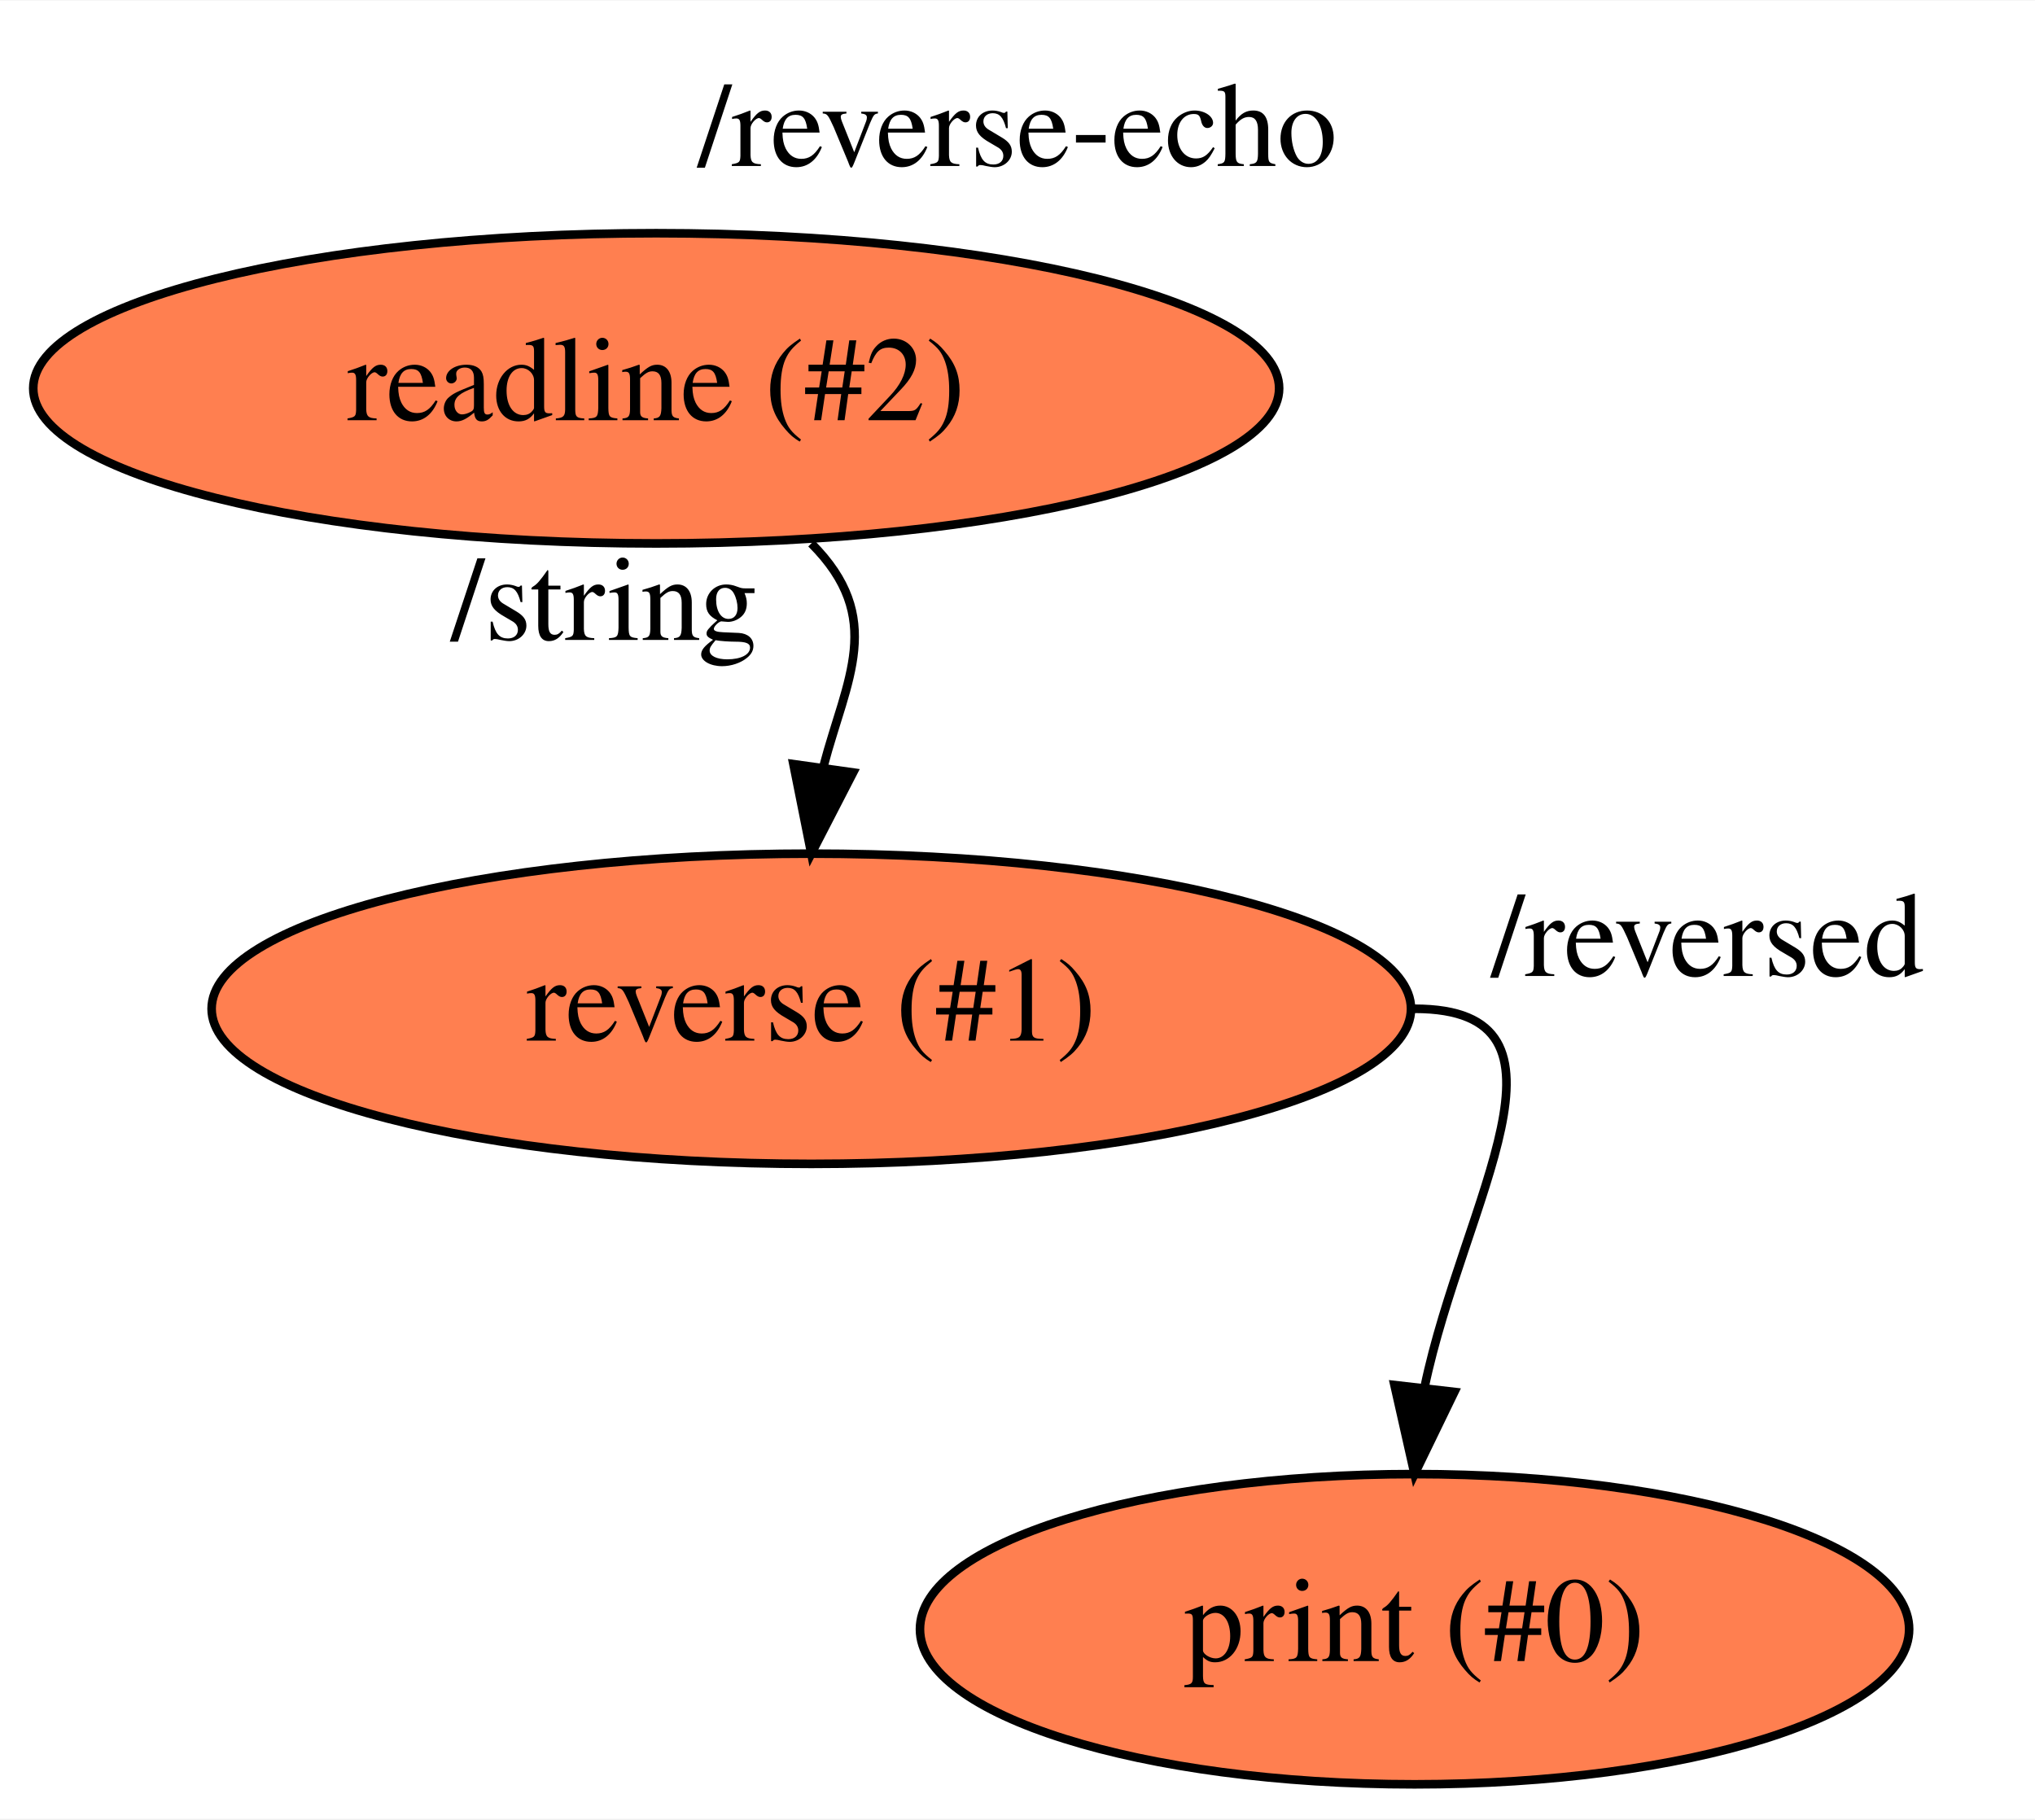
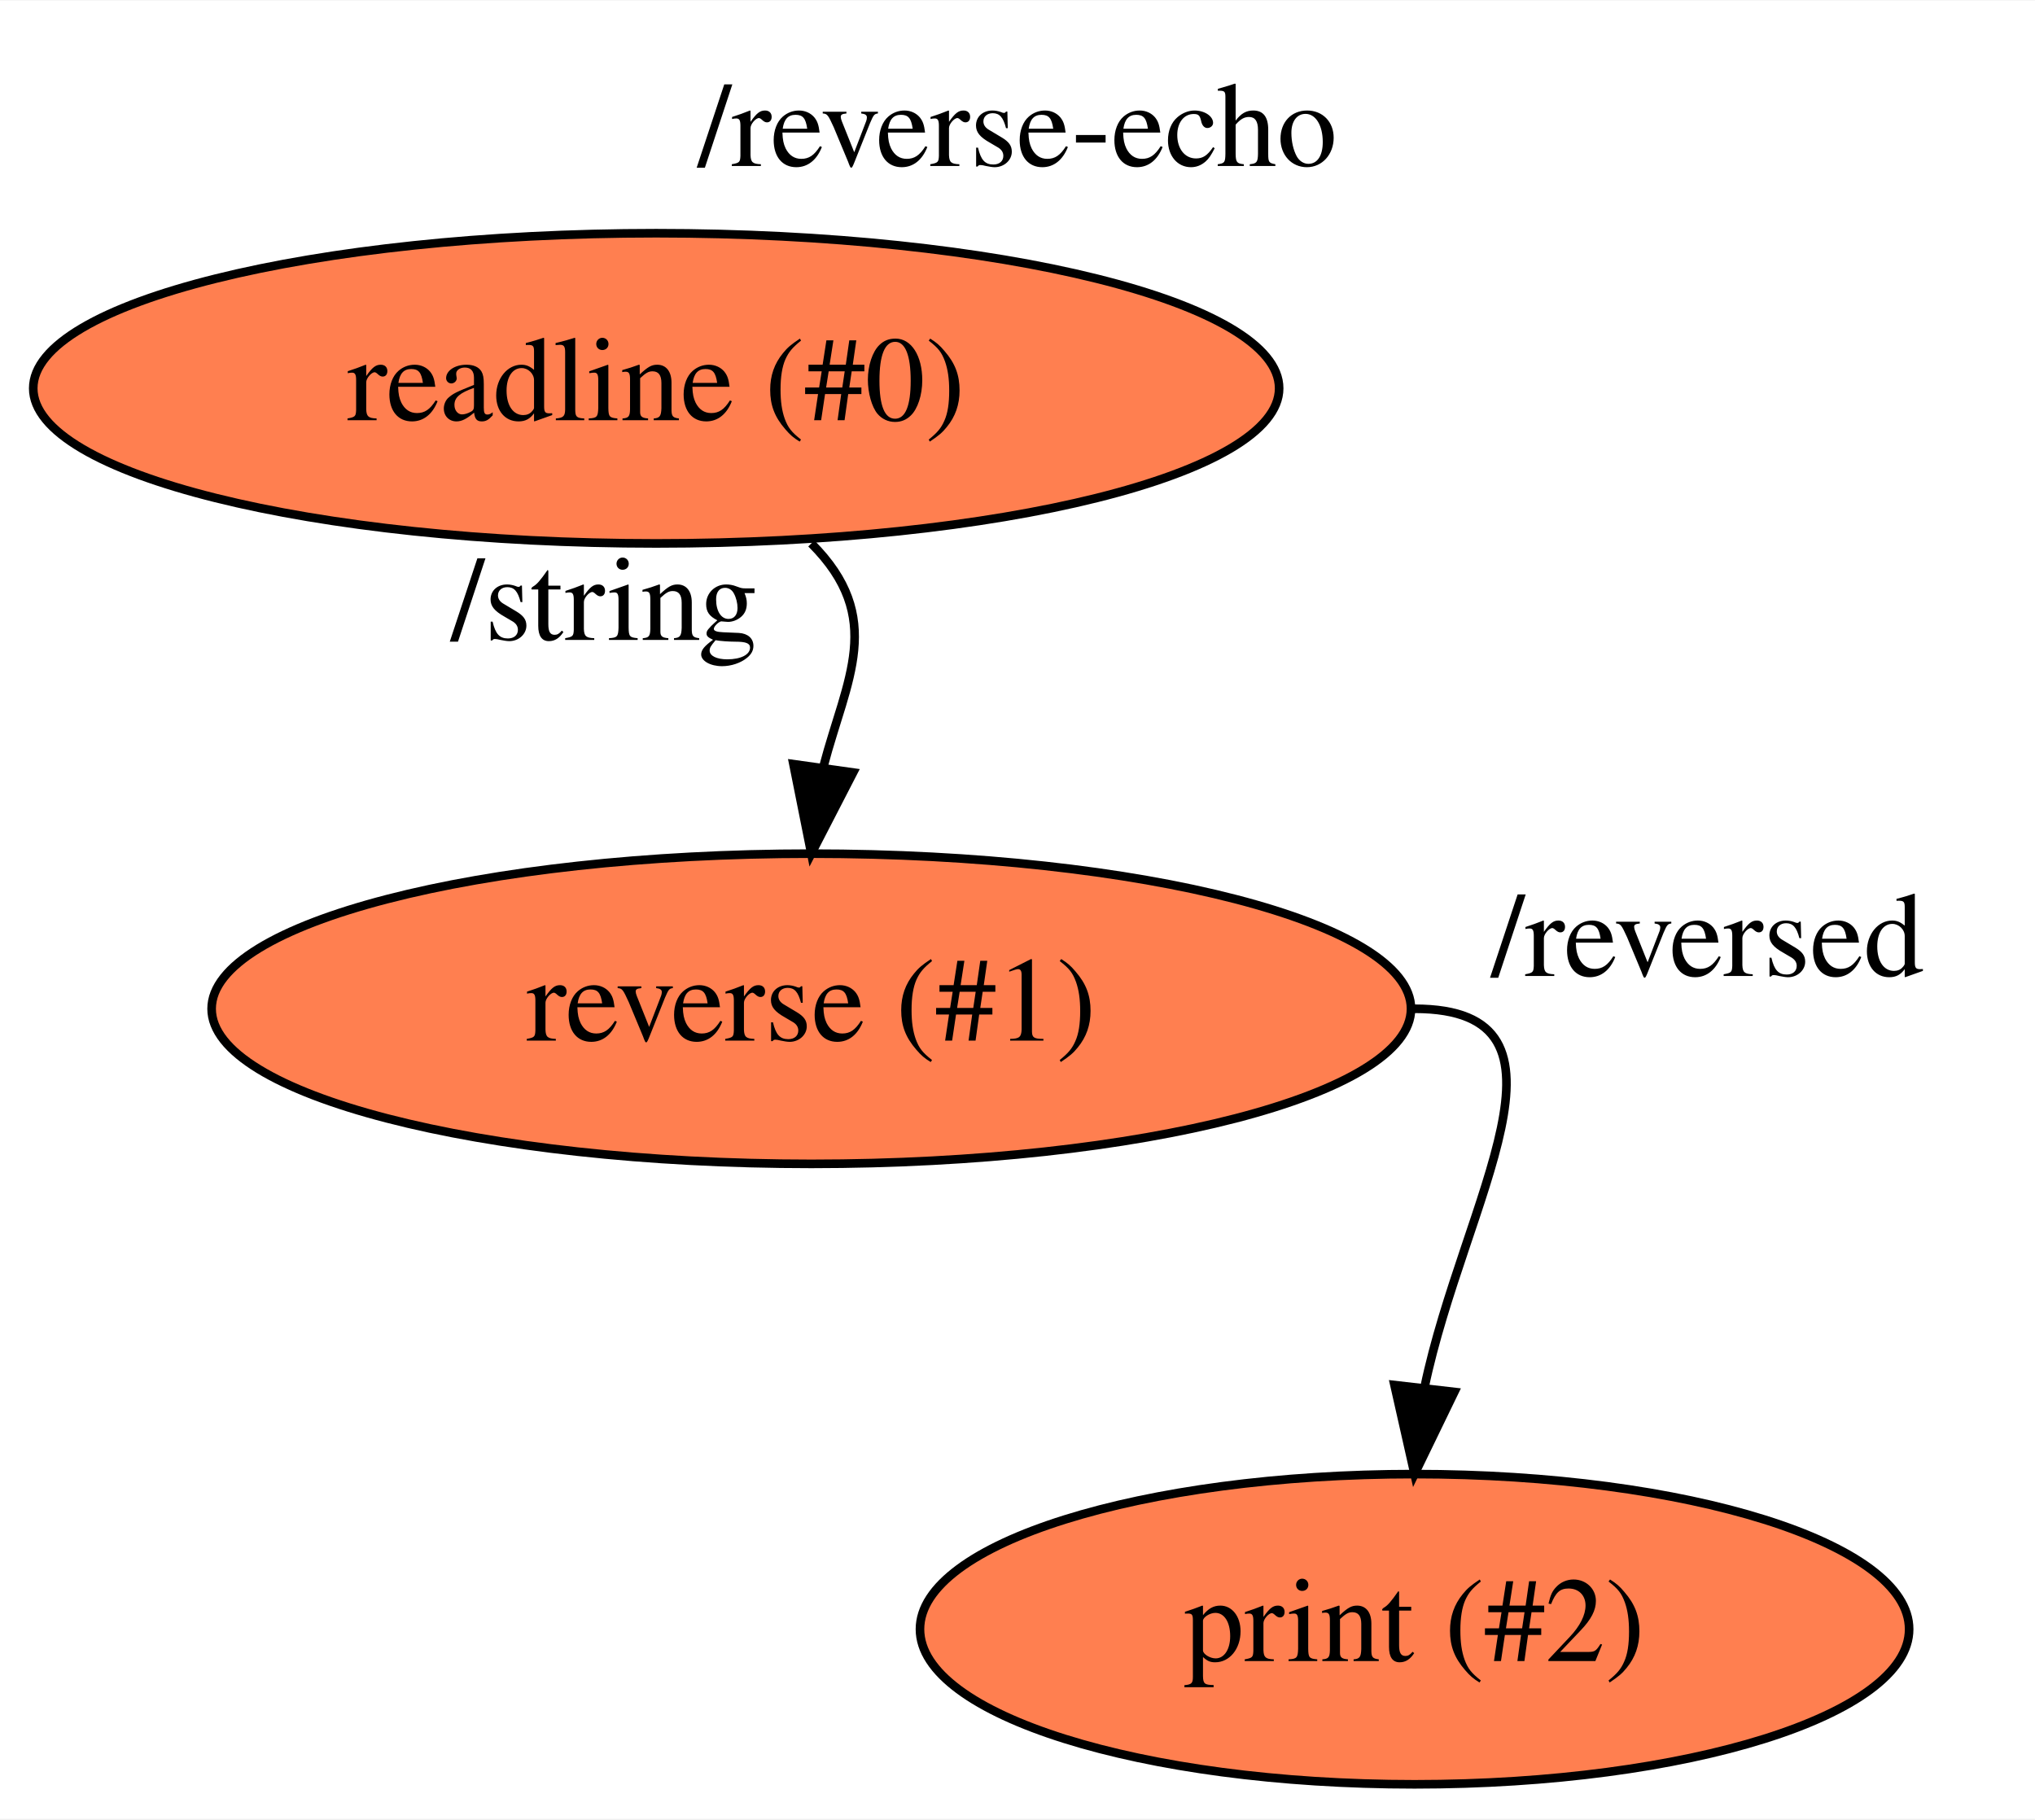
<svg xmlns="http://www.w3.org/2000/svg" xmlns:xlink="http://www.w3.org/1999/xlink" width="236pt" height="211pt" viewBox="0.00 0.00 236.14 211.00">
  <g id="graph0" class="graph" transform="scale(1 1) rotate(0) translate(4 207)">
    <polygon fill="#ffffff" stroke="transparent" points="-4,4 -4,-207 232.144,-207 232.144,4 -4,4" />
    <text text-anchor="middle" x="114.072" y="-187.8" font-family="Times,serif" font-size="14.00" fill="#000000">/reverse-echo</text>
    <g id="node1" class="node">
      <g id="a_node1">
-         <a xlink:href="file:///home/travis/build/andrewdavidmackenzie/flow/flowr/src/lib/flowruntime/stdio/readline.html" xlink:title="readline (#2)">
+         <a xlink:href="file:///home/travis/build/andrewdavidmackenzie/flow/flowr/src/lib/flowruntime/stdio/readline.html" xlink:title="readline (#0)">
          <ellipse fill="#ff7f50" stroke="#000000" cx="72.144" cy="-162" rx="72.287" ry="18" />
-           <text text-anchor="middle" x="72.144" y="-158.3" font-family="Times,serif" font-size="14.00" fill="#000000">readline (#2)</text>
+           <text text-anchor="middle" x="72.144" y="-158.3" font-family="Times,serif" font-size="14.00" fill="#000000">readline (#0)</text>
        </a>
      </g>
    </g>
    <g id="node2" class="node">
      <g id="a_node2">
        <a xlink:href="file:///home/travis/build/andrewdavidmackenzie/flow/samples/reverse-echo/reverse/reverse.html" xlink:title="reverse (#1)">
          <ellipse fill="#ff7f50" stroke="#000000" cx="90.144" cy="-90" rx="69.588" ry="18" />
          <text text-anchor="middle" x="90.144" y="-86.3" font-family="Times,serif" font-size="14.00" fill="#000000">reverse (#1)</text>
        </a>
      </g>
    </g>
    <g id="edge1" class="edge">
      <path fill="none" stroke="#000000" d="M90.144,-144C98.806,-135.338 94.204,-128.216 91.571,-118.173" />
      <polygon fill="#000000" stroke="#000000" points="94.999,-117.417 90.144,-108 88.067,-118.389 94.999,-117.417" />
      <text text-anchor="middle" x="66.144" y="-132.8" font-family="Times,serif" font-size="14.00" fill="#000000">/string</text>
    </g>
    <g id="node3" class="node">
      <g id="a_node3">
-         <a xlink:href="file:///home/travis/build/andrewdavidmackenzie/flow/flowr/src/lib/flowruntime/stdio/stdout.html" xlink:title="print (#0)">
+         <a xlink:href="file:///home/travis/build/andrewdavidmackenzie/flow/flowr/src/lib/flowruntime/stdio/stdout.html" xlink:title="print (#2)">
          <ellipse fill="#ff7f50" stroke="#000000" cx="160.144" cy="-18" rx="57.391" ry="18" />
-           <text text-anchor="middle" x="160.144" y="-14.3" font-family="Times,serif" font-size="14.00" fill="#000000">print (#0)</text>
+           <text text-anchor="middle" x="160.144" y="-14.3" font-family="Times,serif" font-size="14.00" fill="#000000">print (#2)</text>
        </a>
      </g>
    </g>
    <g id="edge2" class="edge">
      <path fill="none" stroke="#000000" d="M160.144,-90C180.862,-90 165.809,-67.642 161.305,-46.088" />
      <polygon fill="#000000" stroke="#000000" points="164.765,-45.534 160.144,-36 157.811,-46.335 164.765,-45.534" />
      <text text-anchor="middle" x="194.144" y="-93.8" font-family="Times,serif" font-size="14.00" fill="#000000">/reversed</text>
    </g>
  </g>
</svg>
